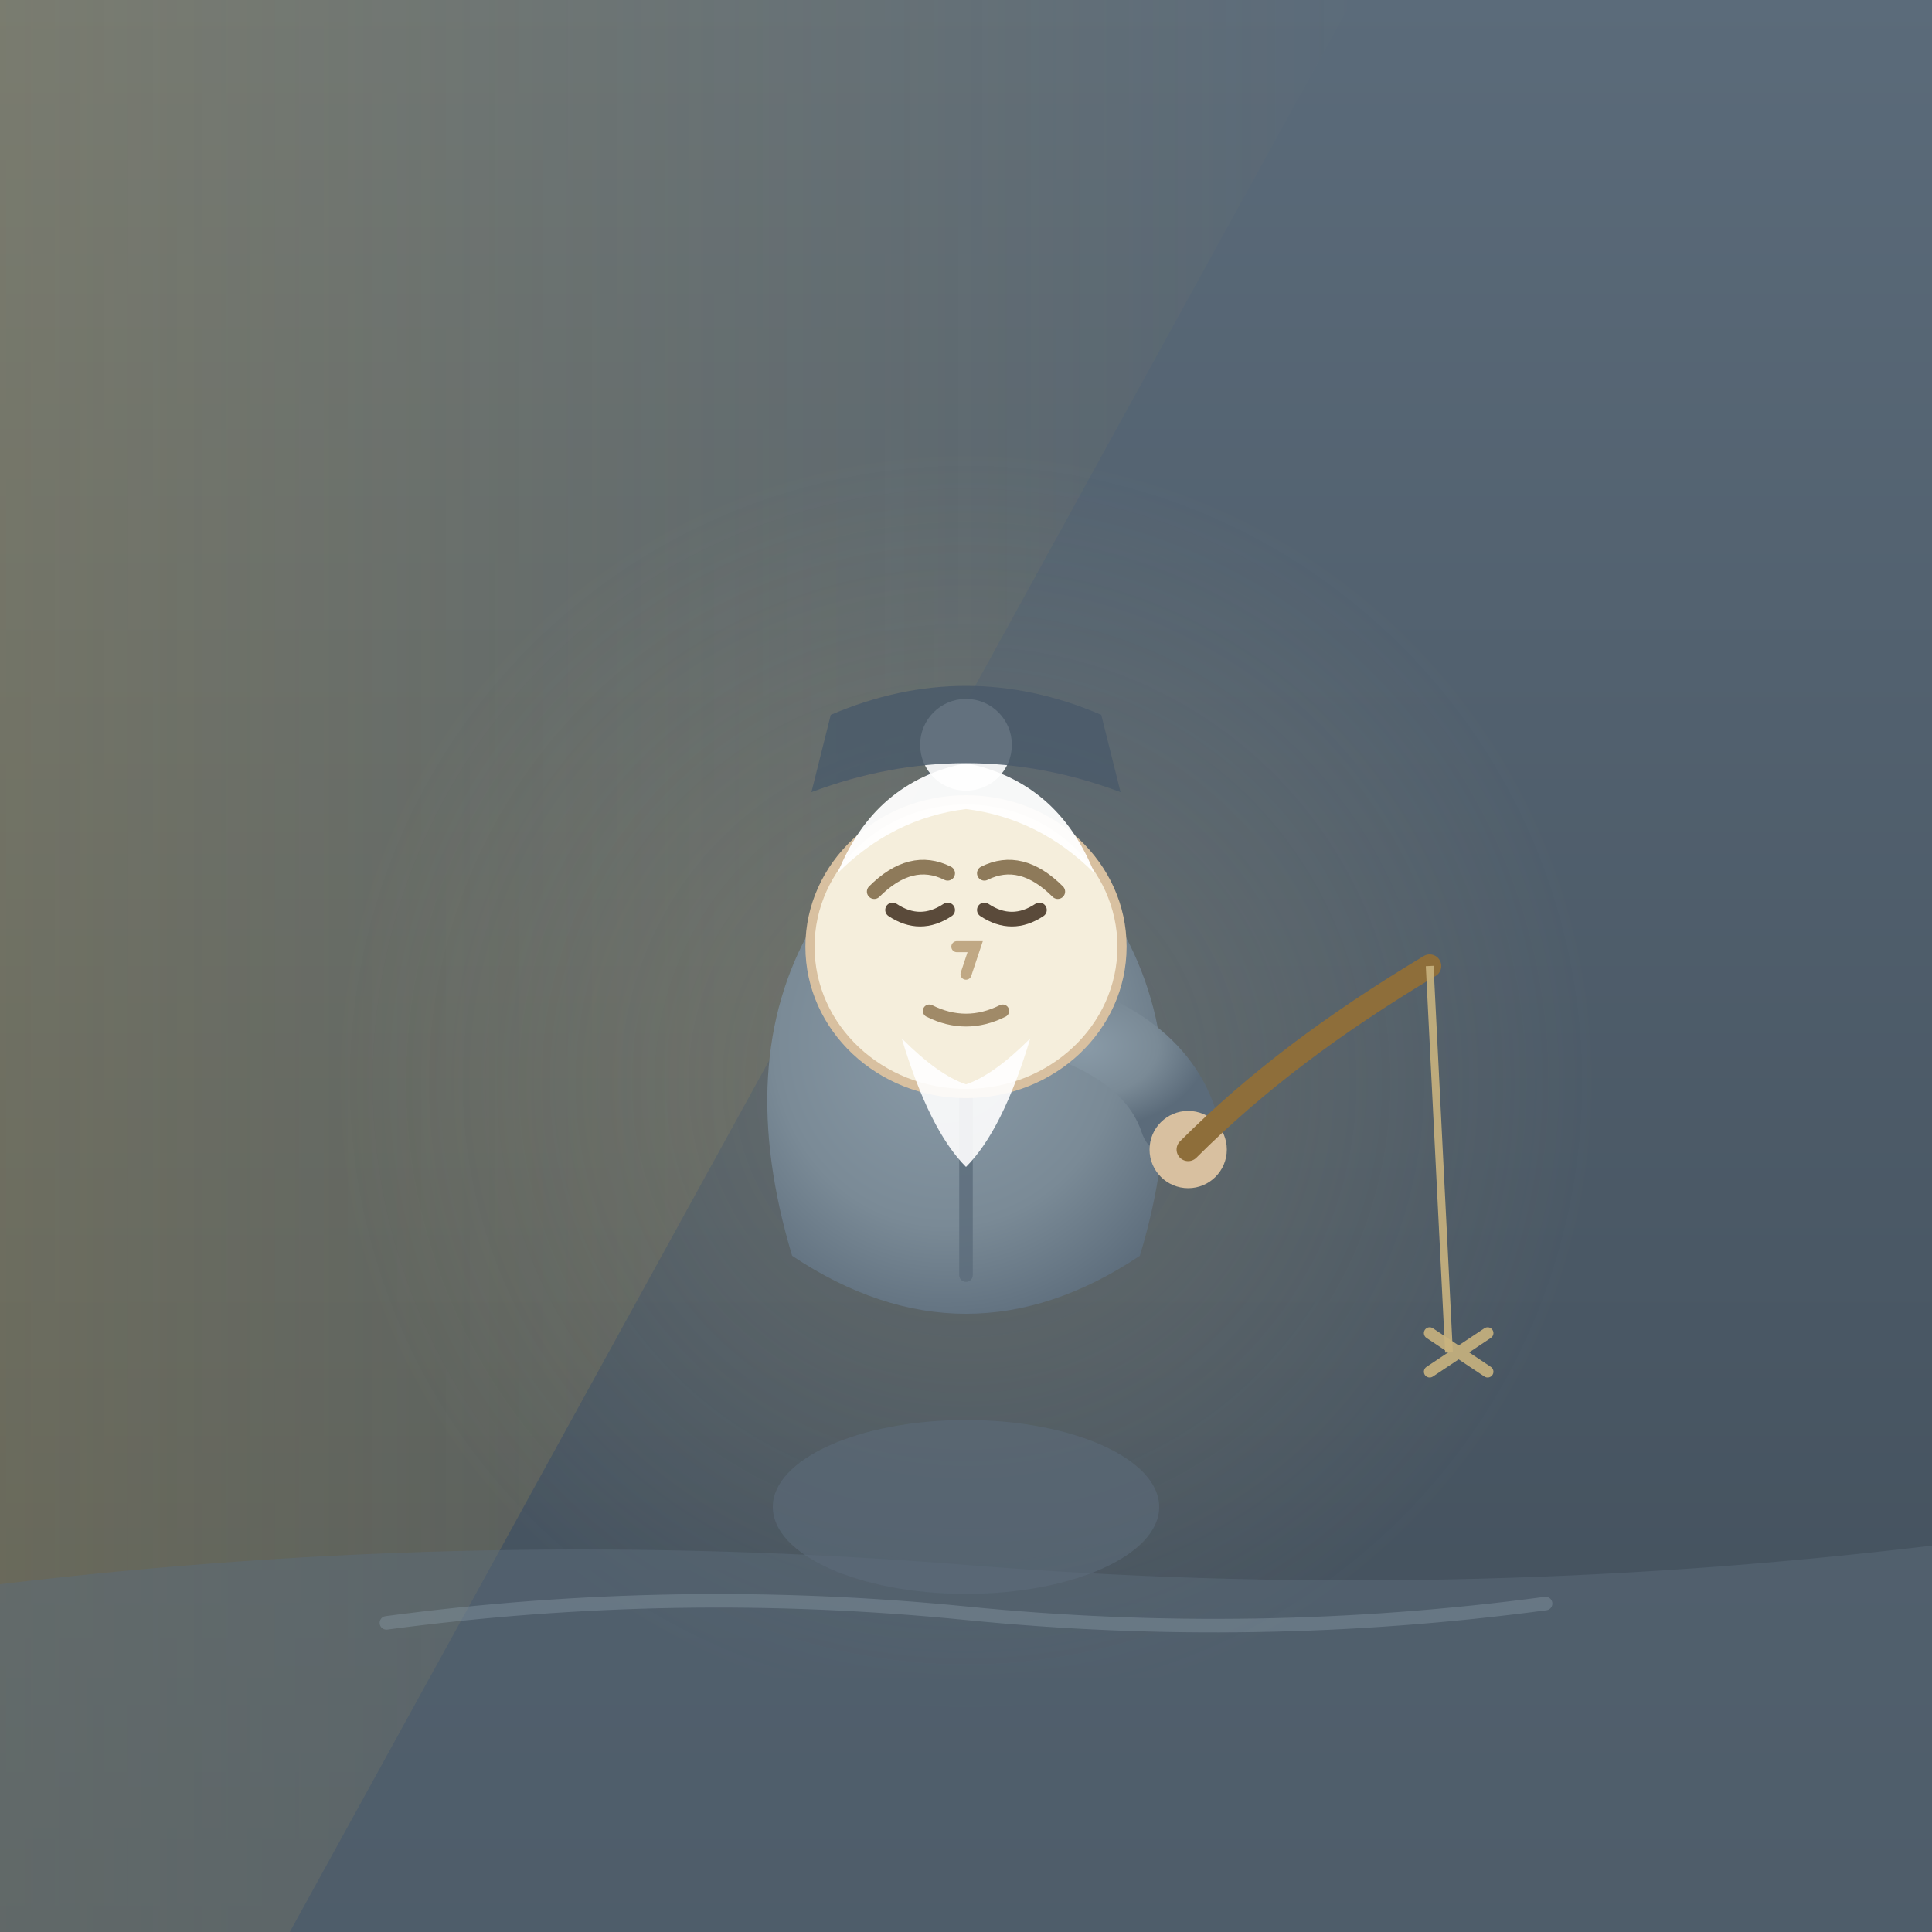
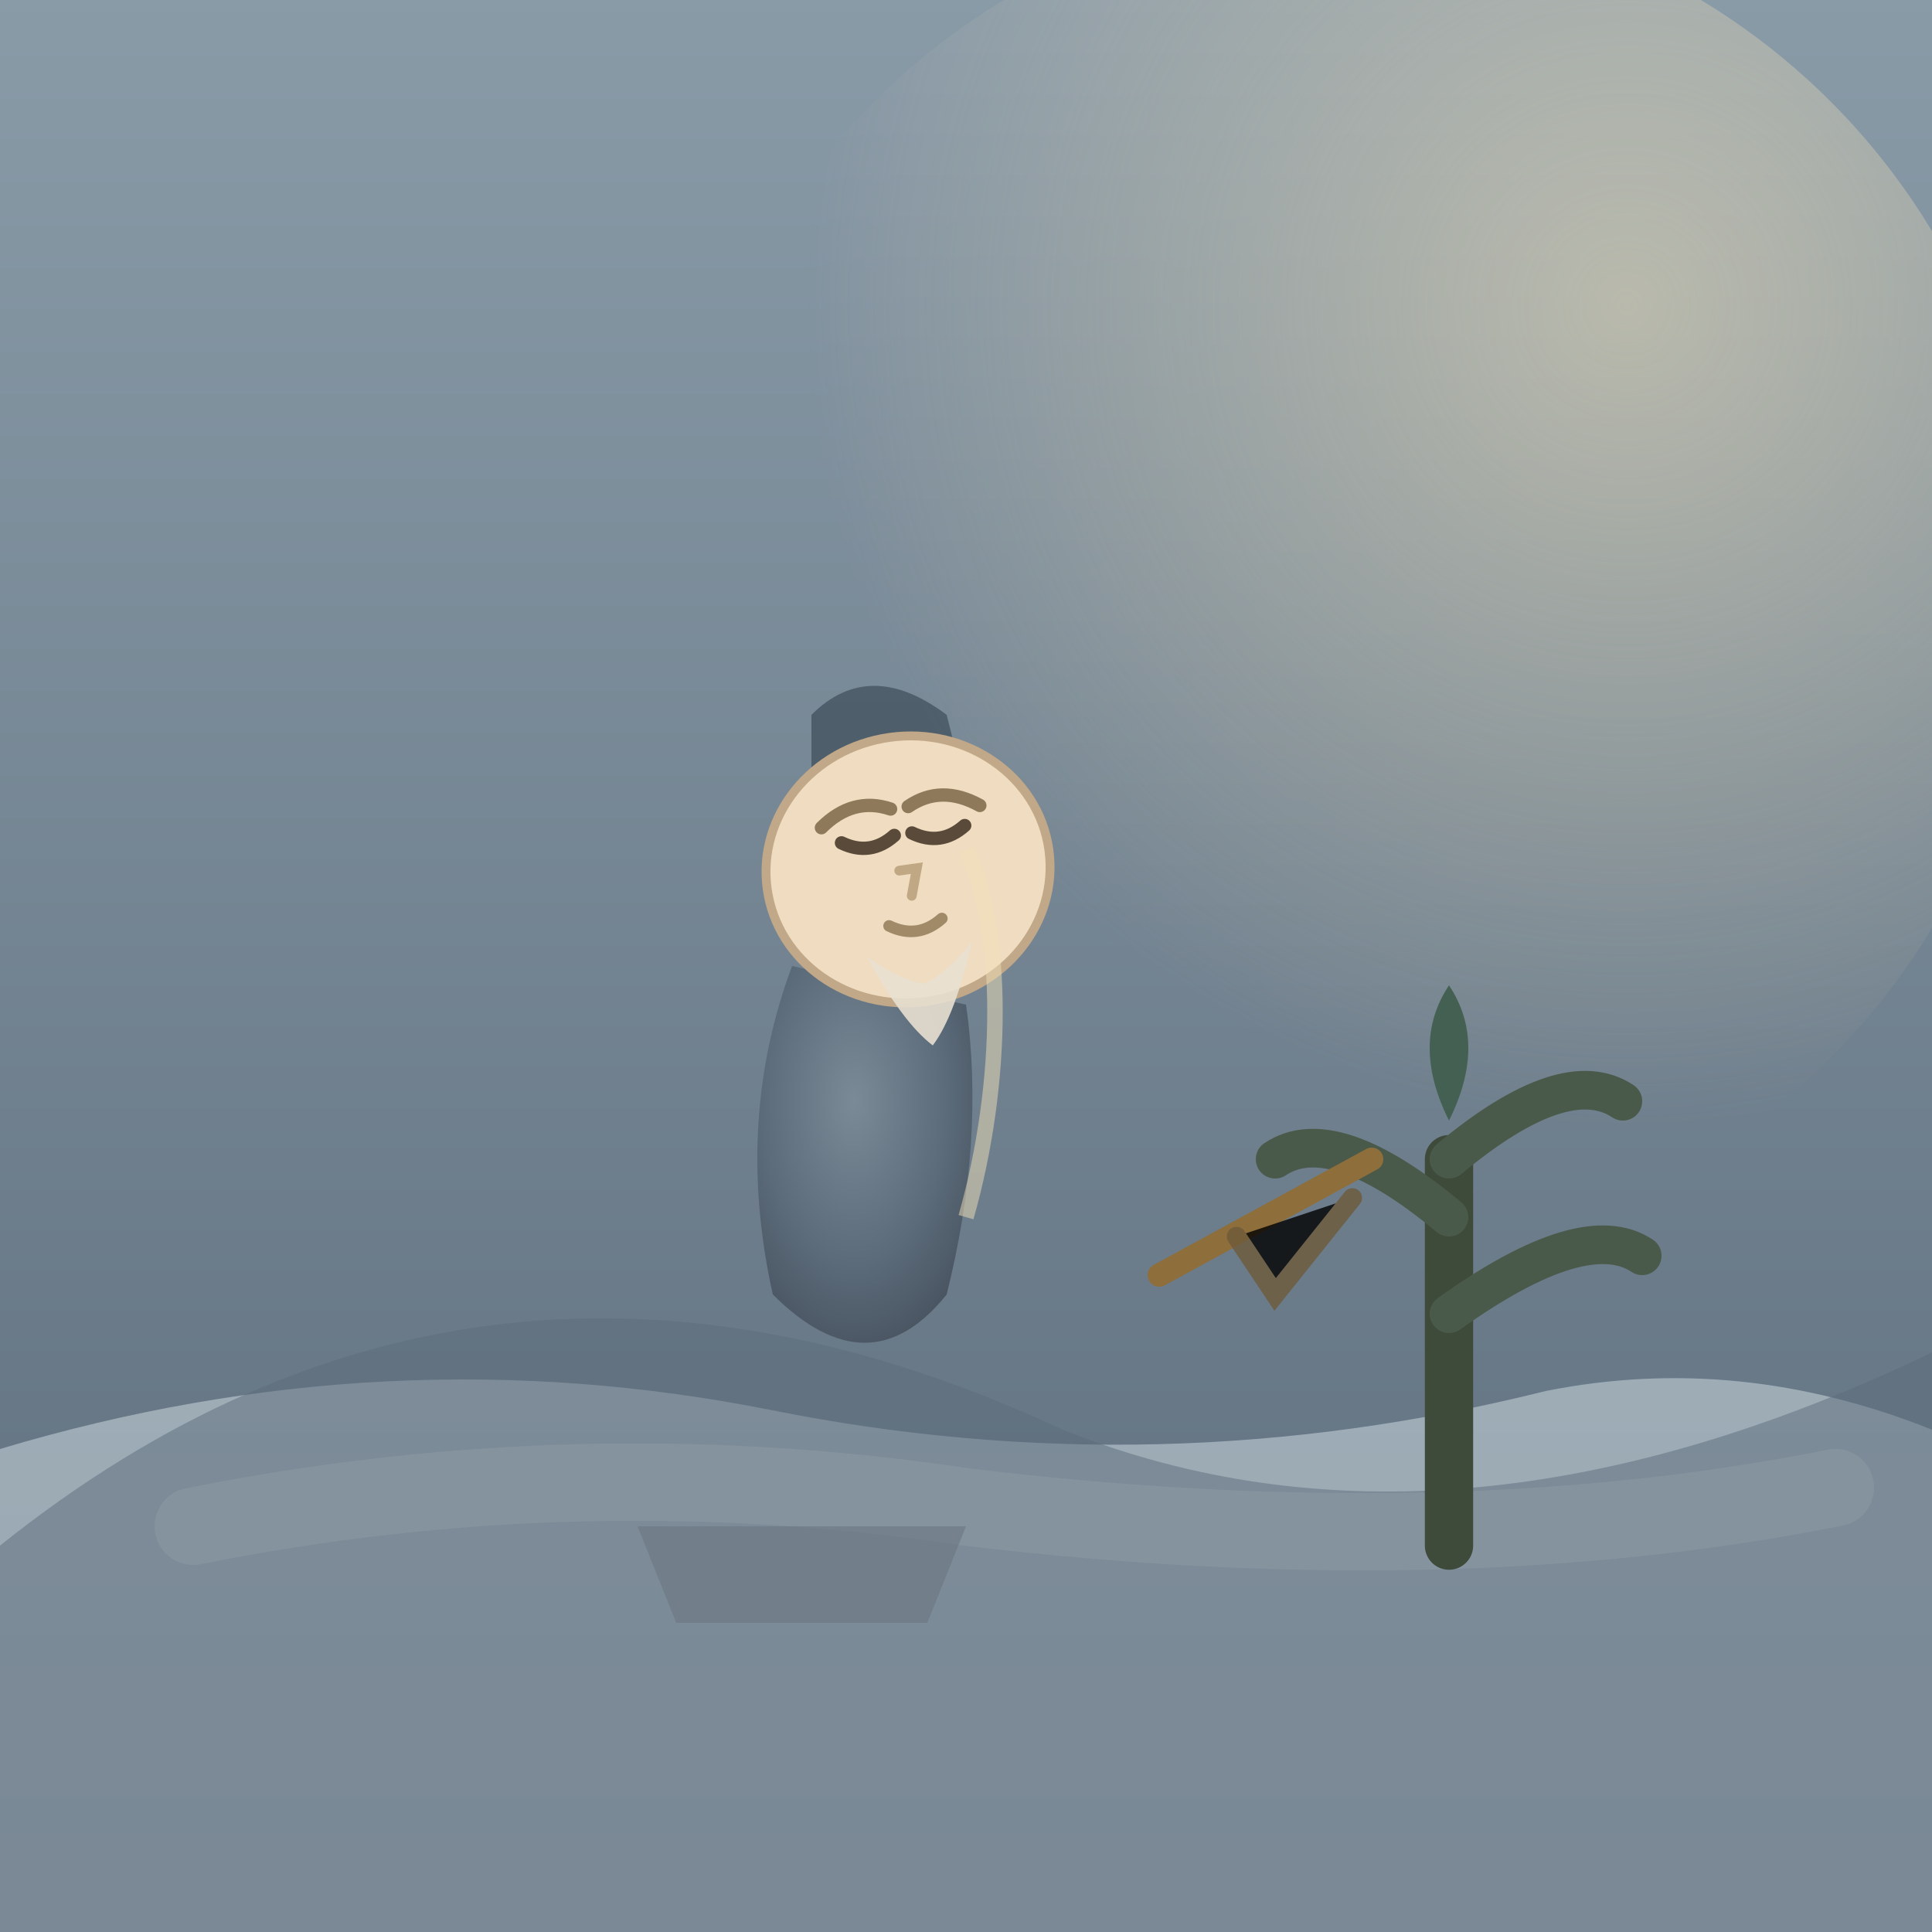
- <svg xmlns="http://www.w3.org/2000/svg" viewBox="0 0 200 200" role="img" aria-label="姜子牙·二阶·凡尘·垂钓渭水">
+ <svg xmlns="http://www.w3.org/2000/svg" viewBox="0 0 200 200" role="img" aria-label="姜子牙·二阶·昆仑拜师·挑水砍柴">
  <defs>
    <linearGradient id="bg" x1="0" y1="0" x2="0" y2="1">
-       <stop offset="0%" stop-color="#5B6B7A" />
-       <stop offset="100%" stop-color="#414E5A" />
+       <stop offset="0%" stop-color="#8A9BA8" />
+       <stop offset="100%" stop-color="#5B6B7A" />
    </linearGradient>
-     <linearGradient id="side" x1="0" y1="0" x2="1" y2="0">
-       <stop offset="0%" stop-color="#E8B84B" stop-opacity="0.22" />
-       <stop offset="100%" stop-color="#E8B84B" stop-opacity="0" />
-     </linearGradient>
+     <radialGradient id="sun" cx="70%" cy="30%" r="60%">
+       <stop offset="0%" stop-color="#F0E0B8" stop-opacity="0.5" />
+       <stop offset="100%" stop-color="#F0E0B8" stop-opacity="0" />
+     </radialGradient>
    <radialGradient id="robe" cx="45%" cy="36%" r="72%">
-       <stop offset="0%" stop-color="#8A9BA8" />
-       <stop offset="60%" stop-color="#7A8A96" />
-       <stop offset="100%" stop-color="#5B6B7A" />
+       <stop offset="0%" stop-color="#7A8A96" />
+       <stop offset="60%" stop-color="#5B6B7A" />
+       <stop offset="100%" stop-color="#46505C" />
    </radialGradient>
-     <radialGradient id="core" cx="50%" cy="50%" r="50%">
-       <stop offset="0%" stop-color="#C9B37E" stop-opacity="0.22" />
-       <stop offset="100%" stop-color="#C9B37E" stop-opacity="0" />
-     </radialGradient>
-     <g id="jiangziya-head">
-       <ellipse cx="0" cy="0" rx="17" ry="16" fill="#F5EEDC" stroke="#D8C0A0" stroke-width="1" />
-       <path d="M -10 -6 Q -6 -10 -2 -8 M 10 -6 Q 6 -10 2 -8" fill="none" stroke="#8E7A5A" stroke-width="1.6" stroke-linecap="round" />
-       <path d="M -8 -4 Q -5 -2 -2 -4 M 8 -4 Q 5 -2 2 -4" fill="none" stroke="#5A4A3A" stroke-width="1.6" stroke-linecap="round" />
-       <path d="M -1 0 L 1 0 L 0 3" fill="none" stroke="#C0A884" stroke-width="1.2" stroke-linecap="round" />
-       <path d="M -4 7 Q 0 9 4 7" fill="none" stroke="#A08A68" stroke-width="1.4" stroke-linecap="round" />
-       <path d="M -14 -8 Q -10 -18 0 -20 Q 10 -18 14 -8 Q 8 -14 0 -15 Q -8 -14 -14 -8 Z" fill="#FFFFFF" opacity="0.95" />
-       <circle cx="0" cy="-22" r="5" fill="#FFFFFF" opacity="0.9" />
-       <path d="M -7 10 Q -4 20 0 24 Q 4 20 7 10 Q 3 14 0 15 Q -3 14 -7 10 Z" fill="#FFFFFF" opacity="0.9" />
+     <g id="jiangziya-face">
+       <ellipse cx="0" cy="0" rx="16" ry="15" fill="#F0DCC0" stroke="#C0A888" stroke-width="1" />
+       <path d="M -9 -6 Q -5 -9 -1 -7 M 9 -6 Q 5 -9 1 -7" fill="none" stroke="#8E7A5A" stroke-width="1.5" stroke-linecap="round" />
+       <path d="M -7 -4 Q -4 -2 -1 -4 M 7 -4 Q 4 -2 1 -4" fill="none" stroke="#5A4A3A" stroke-width="1.5" stroke-linecap="round" />
+       <path d="M -1 0 L 1 0 L 0 3" fill="none" stroke="#C0A884" stroke-width="1.1" stroke-linecap="round" />
+       <path d="M -3 6 Q 0 8 3 6" fill="none" stroke="#A08A68" stroke-width="1.3" stroke-linecap="round" />
+       <path d="M -6 9 Q -3 17 0 20 Q 3 17 6 9 Q 3 12 0 13 Q -3 12 -6 9 Z" fill="#E8E0D0" opacity="0.9" />
    </g>
  </defs>
  <rect width="200" height="200" fill="url(#bg)" />
-   <polygon points="0,0 140,0 30,200 0,200" fill="url(#side)" />
-   <circle cx="100" cy="112" r="66" fill="url(#core)">
-     <animate attributeName="r" values="66;74;66" dur="3s" repeatCount="indefinite" />
+   <circle cx="140" cy="60" r="70" fill="url(#sun)">
+     <animate attributeName="opacity" values="0.9;0.5;0.9" dur="3.4s" repeatCount="indefinite" />
  </circle>
-   <path d="M 0 164 Q 50 158 100 162 Q 150 166 200 160 L 200 200 L 0 200 Z" fill="#5B6B7A" opacity="0.5" />
-   <path d="M 40 168 Q 70 164 100 167 Q 130 170 160 166" fill="none" stroke="#8A9BA8" stroke-width="1.4" stroke-linecap="round" opacity="0.4">
-     <animate attributeName="opacity" values="0.4;0.15;0.4" dur="2.8s" repeatCount="indefinite" />
-   </path>
-   <path d="M 84 96 Q 76 110 82 130 Q 100 142 118 130 Q 124 110 116 96 Q 100 88 84 96 Z" fill="url(#robe)" />
-   <path d="M 100 92 L 100 132" stroke="#5B6B7A" stroke-width="1.4" stroke-linecap="round" opacity="0.8" />
-   <ellipse cx="100" cy="156" rx="20" ry="9" fill="#5B6B7A" opacity="0.6" />
-   <path d="M 104 104 C 114 106 120 110 122 116" fill="none" stroke="url(#robe)" stroke-width="8" stroke-linecap="round" />
-   <circle cx="123" cy="119" r="4" fill="#D8C0A0" />
-   <g>
-     <animateTransform attributeName="transform" type="rotate" values="0 123 119;3 123 119;0 123 119" dur="4s" repeatCount="indefinite" />
-     <path d="M 123 119 C 130 112 138 106 148 100" fill="none" stroke="#8E6E3A" stroke-width="2.4" stroke-linecap="round" />
-     <path d="M 148 100 L 150 140" fill="none" stroke="#C9B37E" stroke-width="0.8" opacity="0.9" />
-     <path d="M 148 138 L 154 142 M 148 142 L 154 138" stroke="#C9B37E" stroke-width="1.2" stroke-linecap="round" opacity="0.9" />
+   <g opacity="0.8">
+     <animateTransform attributeName="transform" type="translate" values="0 0;-4 0;0 0" dur="7s" repeatCount="indefinite" />
+     <path d="M 0 150 Q 40 138 80 146 Q 120 154 160 144 Q 180 140 200 148 L 200 200 L 0 200 Z" fill="#C8D4DC" opacity="0.7" />
+     <path d="M 20 158 Q 60 150 100 156 Q 150 162 190 154" fill="none" stroke="#D8E0E4" stroke-width="8" stroke-linecap="round" opacity="0.5" />
  </g>
-   <use href="#jiangziya-head" transform="translate(100,98) scale(0.95)" />
-   <path d="M 84 82 Q 100 76 116 82 L 114 74 Q 100 68 86 74 Z" fill="#4A5A6A" opacity="0.85" />
-   <g fill="#E8B84B">
-     <circle cx="42" cy="110">
-       <animate attributeName="cy" values="110;102;110" dur="3.4s" repeatCount="indefinite" />
-       <animate attributeName="opacity" values="0.55;0.15;0.55" dur="3.4s" repeatCount="indefinite" />
+   <path d="M 0 160 Q 50 120 110 148 Q 150 164 200 140 L 200 200 L 0 200 Z" fill="#5B6B7A" opacity="0.5" />
+   <path d="M 150 120 L 150 160" stroke="#3E4A3A" stroke-width="5" stroke-linecap="round" />
+   <path d="M 150 126 Q 138 116 132 120 M 150 136 Q 164 126 170 130 M 150 120 Q 162 110 168 114" fill="none" stroke="#4A5A4A" stroke-width="4" stroke-linecap="round" />
+   <path d="M 150 116 Q 146 108 150 102 Q 154 108 150 116 Z" fill="#3E5C4B" opacity="0.9" />
+   <path d="M 66 158 L 100 158 L 96 168 L 70 168 Z" fill="#6E7A86" opacity="0.7" />
+   <path d="M 82 100 Q 76 116 80 134 Q 90 144 98 134 Q 102 118 100 104 Z" fill="url(#robe)" />
+   <path d="M 84 84 Q 92 76 100 82 L 98 74 Q 90 68 84 74 Z" fill="#4A5A66" opacity="0.9" />
+   <use href="#jiangziya-face" transform="translate(94,90) scale(0.92) rotate(-8)" />
+   <path d="M 100 88 C 104 96 104 112 100 126" fill="none" stroke="#F0E0B8" stroke-width="1.6" opacity="0.5" />
+   <path d="M 120 132 L 142 120" stroke="#8E6E3A" stroke-width="2.4" stroke-linecap="round" />
+   <path d="M 128 128 L 132 134 L 140 124" stroke="#6E5A3A" stroke-width="2" stroke-linecap="round" opacity="0.8" />
+   <g fill="#F0E0B8">
+     <circle cx="150" cy="88">
+       <animate attributeName="cy" values="88;80;88" dur="3.2s" repeatCount="indefinite" />
+       <animate attributeName="opacity" values="0.6;0.15;0.6" dur="3.2s" repeatCount="indefinite" />
    </circle>
-     <circle cx="158" cy="118">
-       <animate attributeName="cy" values="118;110;118" dur="4s" repeatCount="indefinite" />
-       <animate attributeName="opacity" values="0.4;0.12;0.4" dur="4s" repeatCount="indefinite" />
+     <circle cx="56" cy="118">
+       <animate attributeName="cy" values="118;110;118" dur="3.8s" repeatCount="indefinite" />
+       <animate attributeName="opacity" values="0.45;0.12;0.45" dur="3.8s" repeatCount="indefinite" />
    </circle>
  </g>
</svg>
